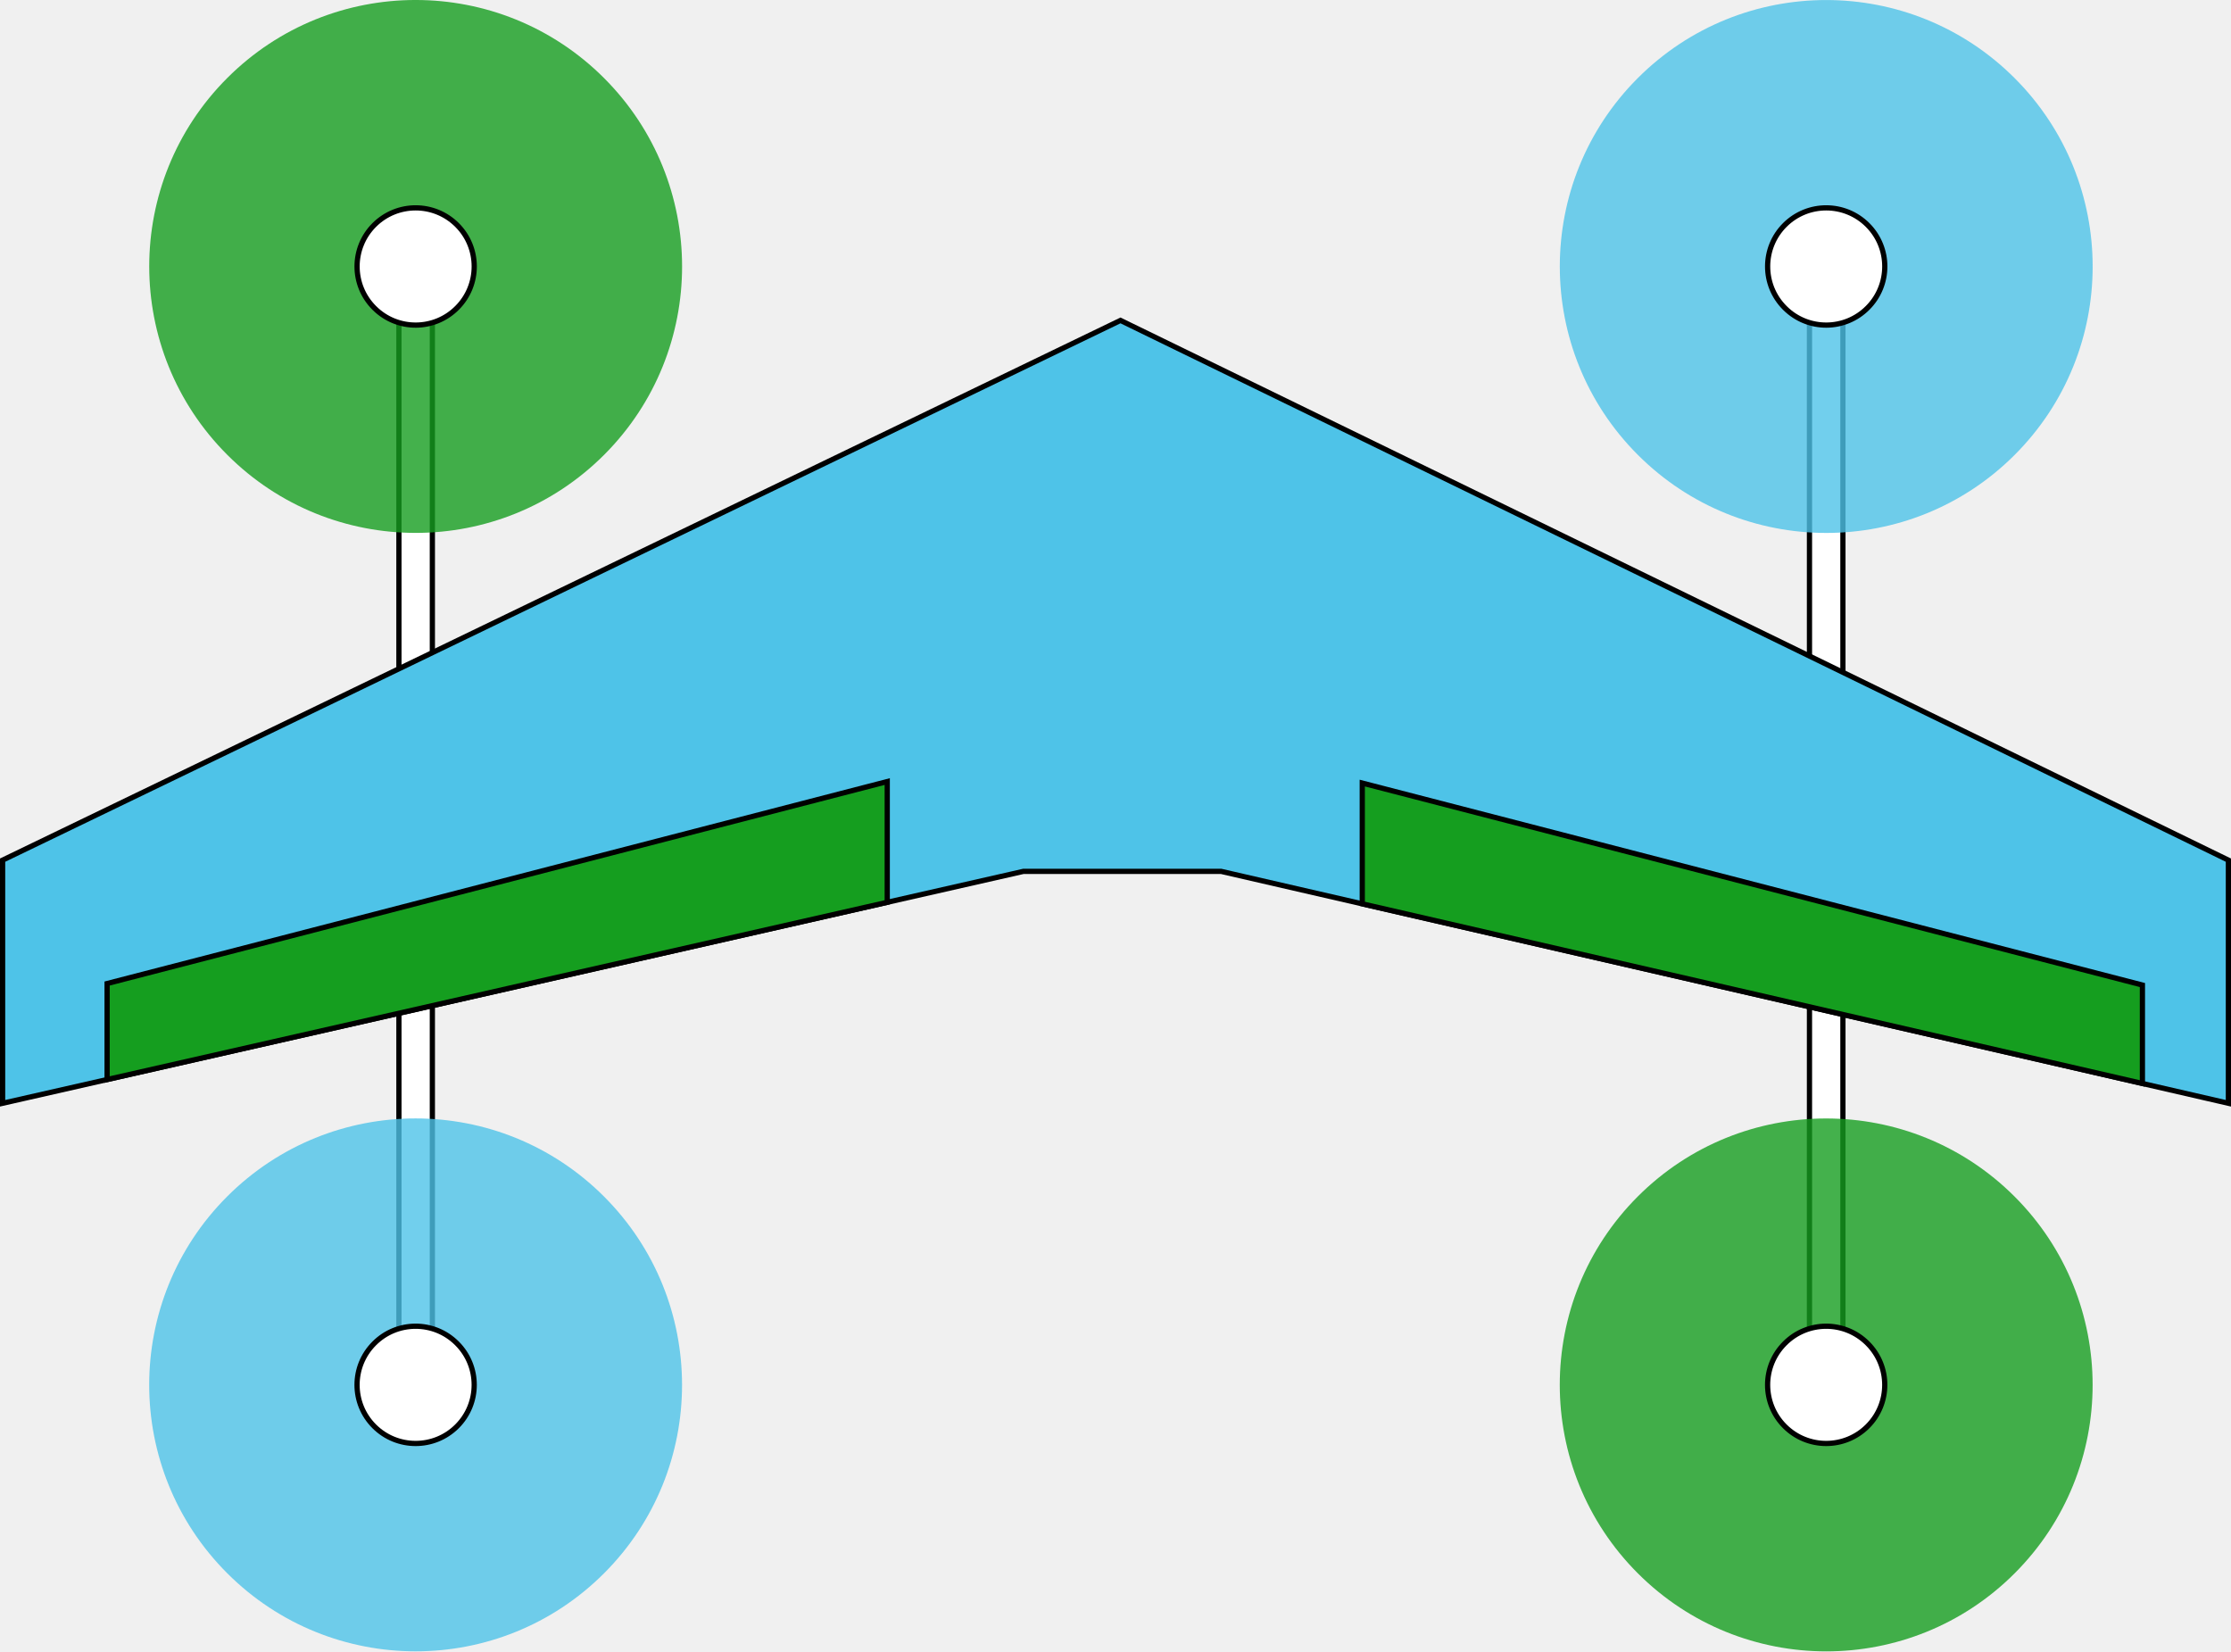
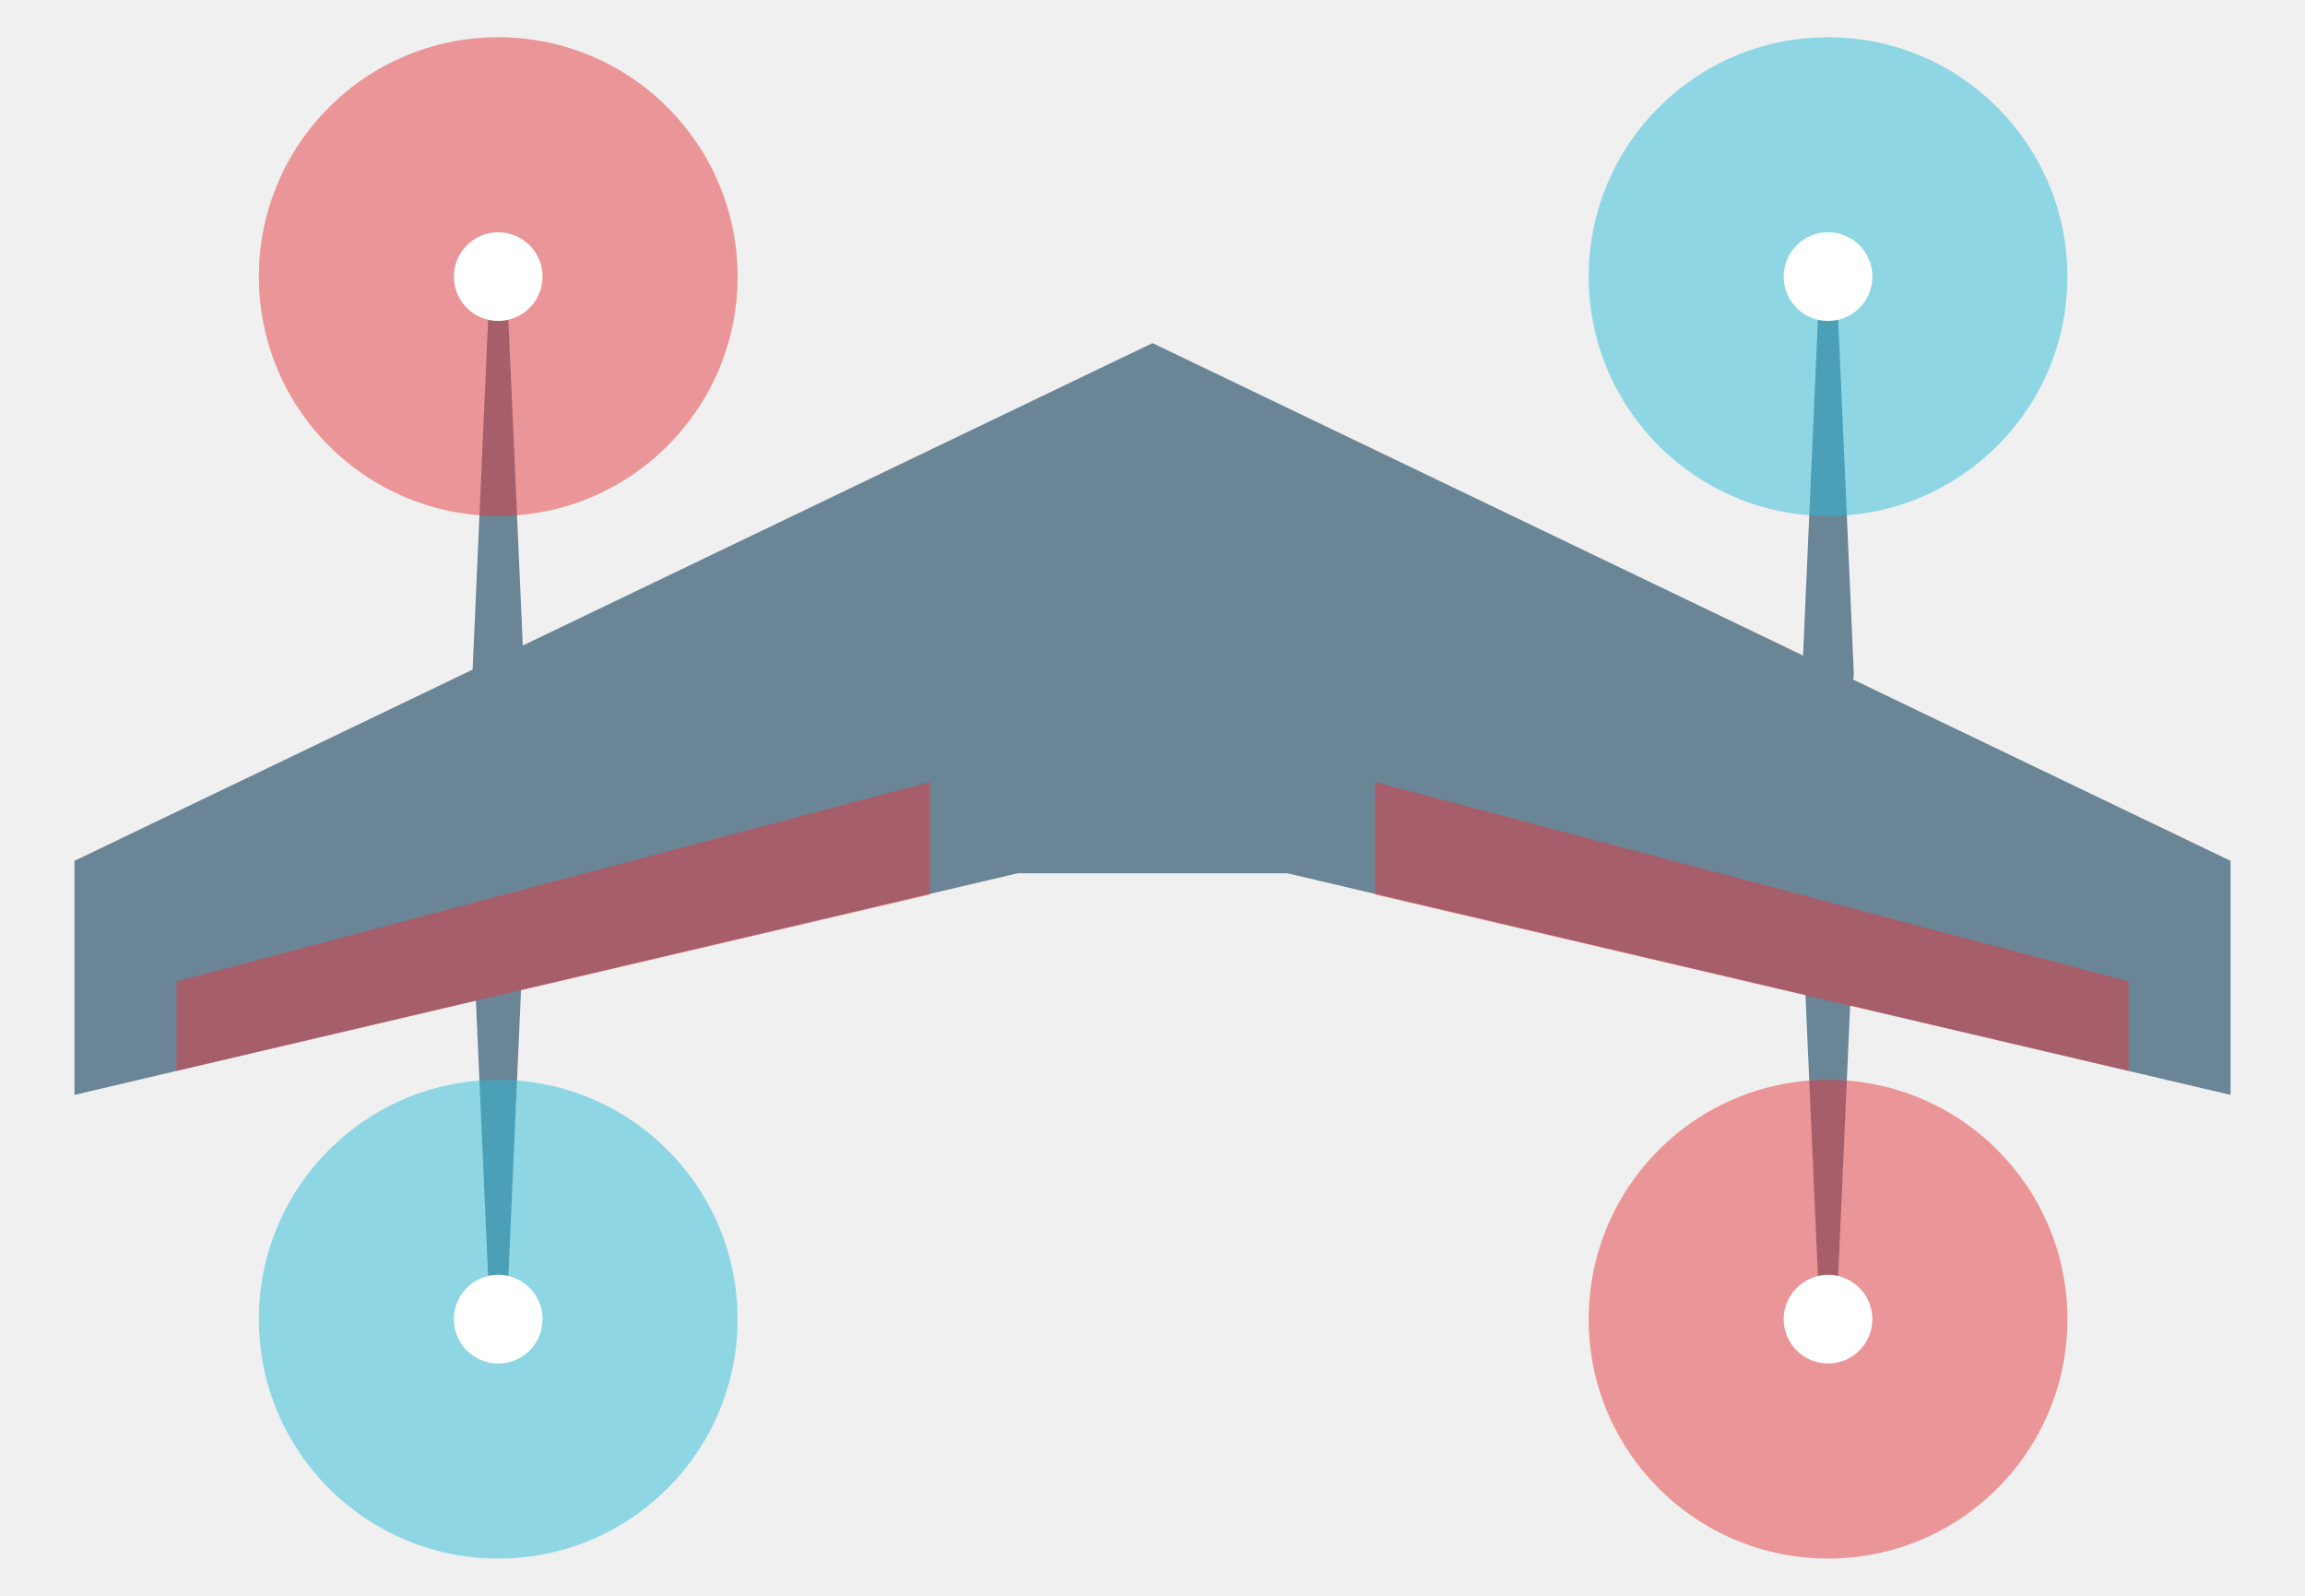
- <svg xmlns="http://www.w3.org/2000/svg" version="1.1" id="draw" x="0px" y="0px" viewBox="0 0 427.045 316.059" enable-background="new 0 0 427.045 316.059" xml:space="preserve">
-   <rect x="76.358" y="51" fill="#FFFFFF" stroke="#000000" stroke-miterlimit="10" width="6.402" height="103.979" />
-   <rect x="76.358" y="161.081" fill="#FFFFFF" stroke="#000000" stroke-miterlimit="10" width="6.402" height="103.979" />
-   <rect x="346.358" y="51" fill="#FFFFFF" stroke="#000000" stroke-miterlimit="10" width="6.402" height="103.979" />
-   <rect x="346.358" y="161.081" fill="#FFFFFF" stroke="#000000" stroke-miterlimit="10" width="6.402" height="103.979" />
-   <g opacity="0.8">
-     <ellipse transform="matrix(0.7071 -0.7071 0.7071 0.7071 -12.7531 71.1981)" fill="#159E1F" cx="79.563" cy="50.993" rx="50.993" ry="51.004" />
+ <svg xmlns="http://www.w3.org/2000/svg" version="1.1" id="图层_1" x="0px" y="0px" viewBox="0 0 260 180" enable-background="new 0 0 260 180" xml:space="preserve">
+   <g>
+     <path fill="#698596" d="M56.2,101.2L56.2,101.2c-1.6,0-3,1.4-2.9,3l1.9,43h2l1.9-43C59.2,102.5,57.9,101.2,56.2,101.2z" />
+     <path fill="#698596" d="M206.2,101.2L206.2,101.2c-1.6,0-3,1.4-2.9,3l1.9,43h2l1.9-43C209.2,102.5,207.9,101.2,206.2,101.2z" />
+     <path fill="#698596" d="M56.2,78.8L56.2,78.8c-1.6,0-3-1.4-2.9-3l1.9-43h2l1.9,43C59.2,77.5,57.9,78.8,56.2,78.8z" />
+     <circle opacity="0.5" fill="#E43A3D" cx="56.2" cy="31.2" r="27" />
+     <circle fill="#FFFFFF" cx="56.2" cy="31.2" r="5" />
+     <path fill="#698596" d="M206.2,78.8L206.2,78.8c-1.6,0-3-1.4-2.9-3l1.9-43h2l1.9,43C209.2,77.5,207.9,78.8,206.2,78.8z" />
+     <circle opacity="0.5" fill="#2EBBD9" cx="206.2" cy="31.2" r="27" />
+     <circle fill="#FFFFFF" cx="206.2" cy="31.2" r="5" />
+     <circle opacity="0.5" fill="#2EBBD9" cx="56.2" cy="148.8" r="27" />
+     <circle fill="#FFFFFF" cx="56.2" cy="148.8" r="5" />
+     <circle opacity="0.5" fill="#E43A3D" cx="206.2" cy="148.8" r="27" />
+     <circle fill="#FFFFFF" cx="206.2" cy="148.8" r="5" />
+     <polygon fill="#698596" points="130,38.7 8.4,97.1 8.4,123.5 114.8,98.5 130,98.5 145.2,98.5 251.6,123.5 251.6,97.1  " />
+     <polygon opacity="0.5" fill="#E43A3D" points="19.9,120.8 104.9,100.9 104.9,88.2 19.9,110.7  " />
+     <polygon opacity="0.5" fill="#E43A3D" points="240.1,120.8 155.1,100.9 155.1,88.2 240.1,110.7  " />
  </g>
-   <path fill="#FFFFFF" stroke="#000000" stroke-miterlimit="10" d="M71.622,58.915c-4.373-4.385-4.363-11.485,0.022-15.858  c4.385-4.373,11.485-4.363,15.858,0.022c4.364,4.376,4.364,11.459,0,15.835c-4.347,4.385-11.426,4.416-15.811,0.069  C71.668,58.961,71.645,58.938,71.622,58.915z" />
-   <g opacity="0.8">
-     <ellipse transform="matrix(0.7071 -0.7071 0.7071 0.7071 -164.1211 133.8992)" fill="#4EC3E8" cx="79.562" cy="265.052" rx="50.993" ry="51.004" />
-   </g>
-   <path fill="#FFFFFF" stroke="#000000" stroke-miterlimit="10" d="M87.497,257.14c4.373,4.385,4.363,11.485-0.022,15.858  c-4.385,4.373-11.485,4.363-15.858-0.022c-4.364-4.376-4.364-11.459,0-15.835c4.347-4.385,11.426-4.416,15.811-0.069  C87.451,257.094,87.474,257.117,87.497,257.14z" />
-   <g opacity="0.8">
-     <ellipse transform="matrix(0.7071 -0.7071 0.7071 0.7071 66.3348 262.1229)" fill="#4EC3E8" cx="349.562" cy="50.992" rx="50.993" ry="51.004" />
-   </g>
-   <path fill="#FFFFFF" stroke="#000000" stroke-miterlimit="10" d="M341.622,58.915c-4.373-4.385-4.363-11.485,0.022-15.858  c4.385-4.373,11.485-4.363,15.858,0.022c4.364,4.376,4.364,11.459,0,15.835c-4.347,4.385-11.426,4.416-15.811,0.069  C341.668,58.961,341.645,58.938,341.622,58.915z" />
-   <g opacity="0.8">
-     <ellipse transform="matrix(0.7071 -0.7071 0.7071 0.7071 -85.0329 324.8246)" fill="#159E1F" cx="349.562" cy="265.051" rx="50.993" ry="51.004" />
-   </g>
-   <path fill="#FFFFFF" stroke="#000000" stroke-miterlimit="10" d="M357.497,257.14c4.373,4.385,4.363,11.485-0.022,15.858  c-4.385,4.373-11.485,4.363-15.858-0.022c-4.364-4.376-4.364-11.459,0-15.835c4.347-4.385,11.426-4.416,15.811-0.069  C357.451,257.094,357.474,257.117,357.497,257.14z" />
-   <polygon fill="#4EC3E8" stroke="#000000" stroke-miterlimit="10" points="0.5,164.626 0.5,211.162 195.882,166.778 233.752,166.778   426.545,211.162 426.545,164.626 214.476,61.325 " />
-   <polygon fill="#159E1F" stroke="#000000" stroke-miterlimit="10" points="169.83,149.586 20.5,188.244 20.5,206.619 169.83,172.696   " />
-   <polygon fill="#159E1F" stroke="#000000" stroke-miterlimit="10" points="260.758,149.875 410.088,188.533 410.088,207.374   260.758,172.985 " />
</svg>
